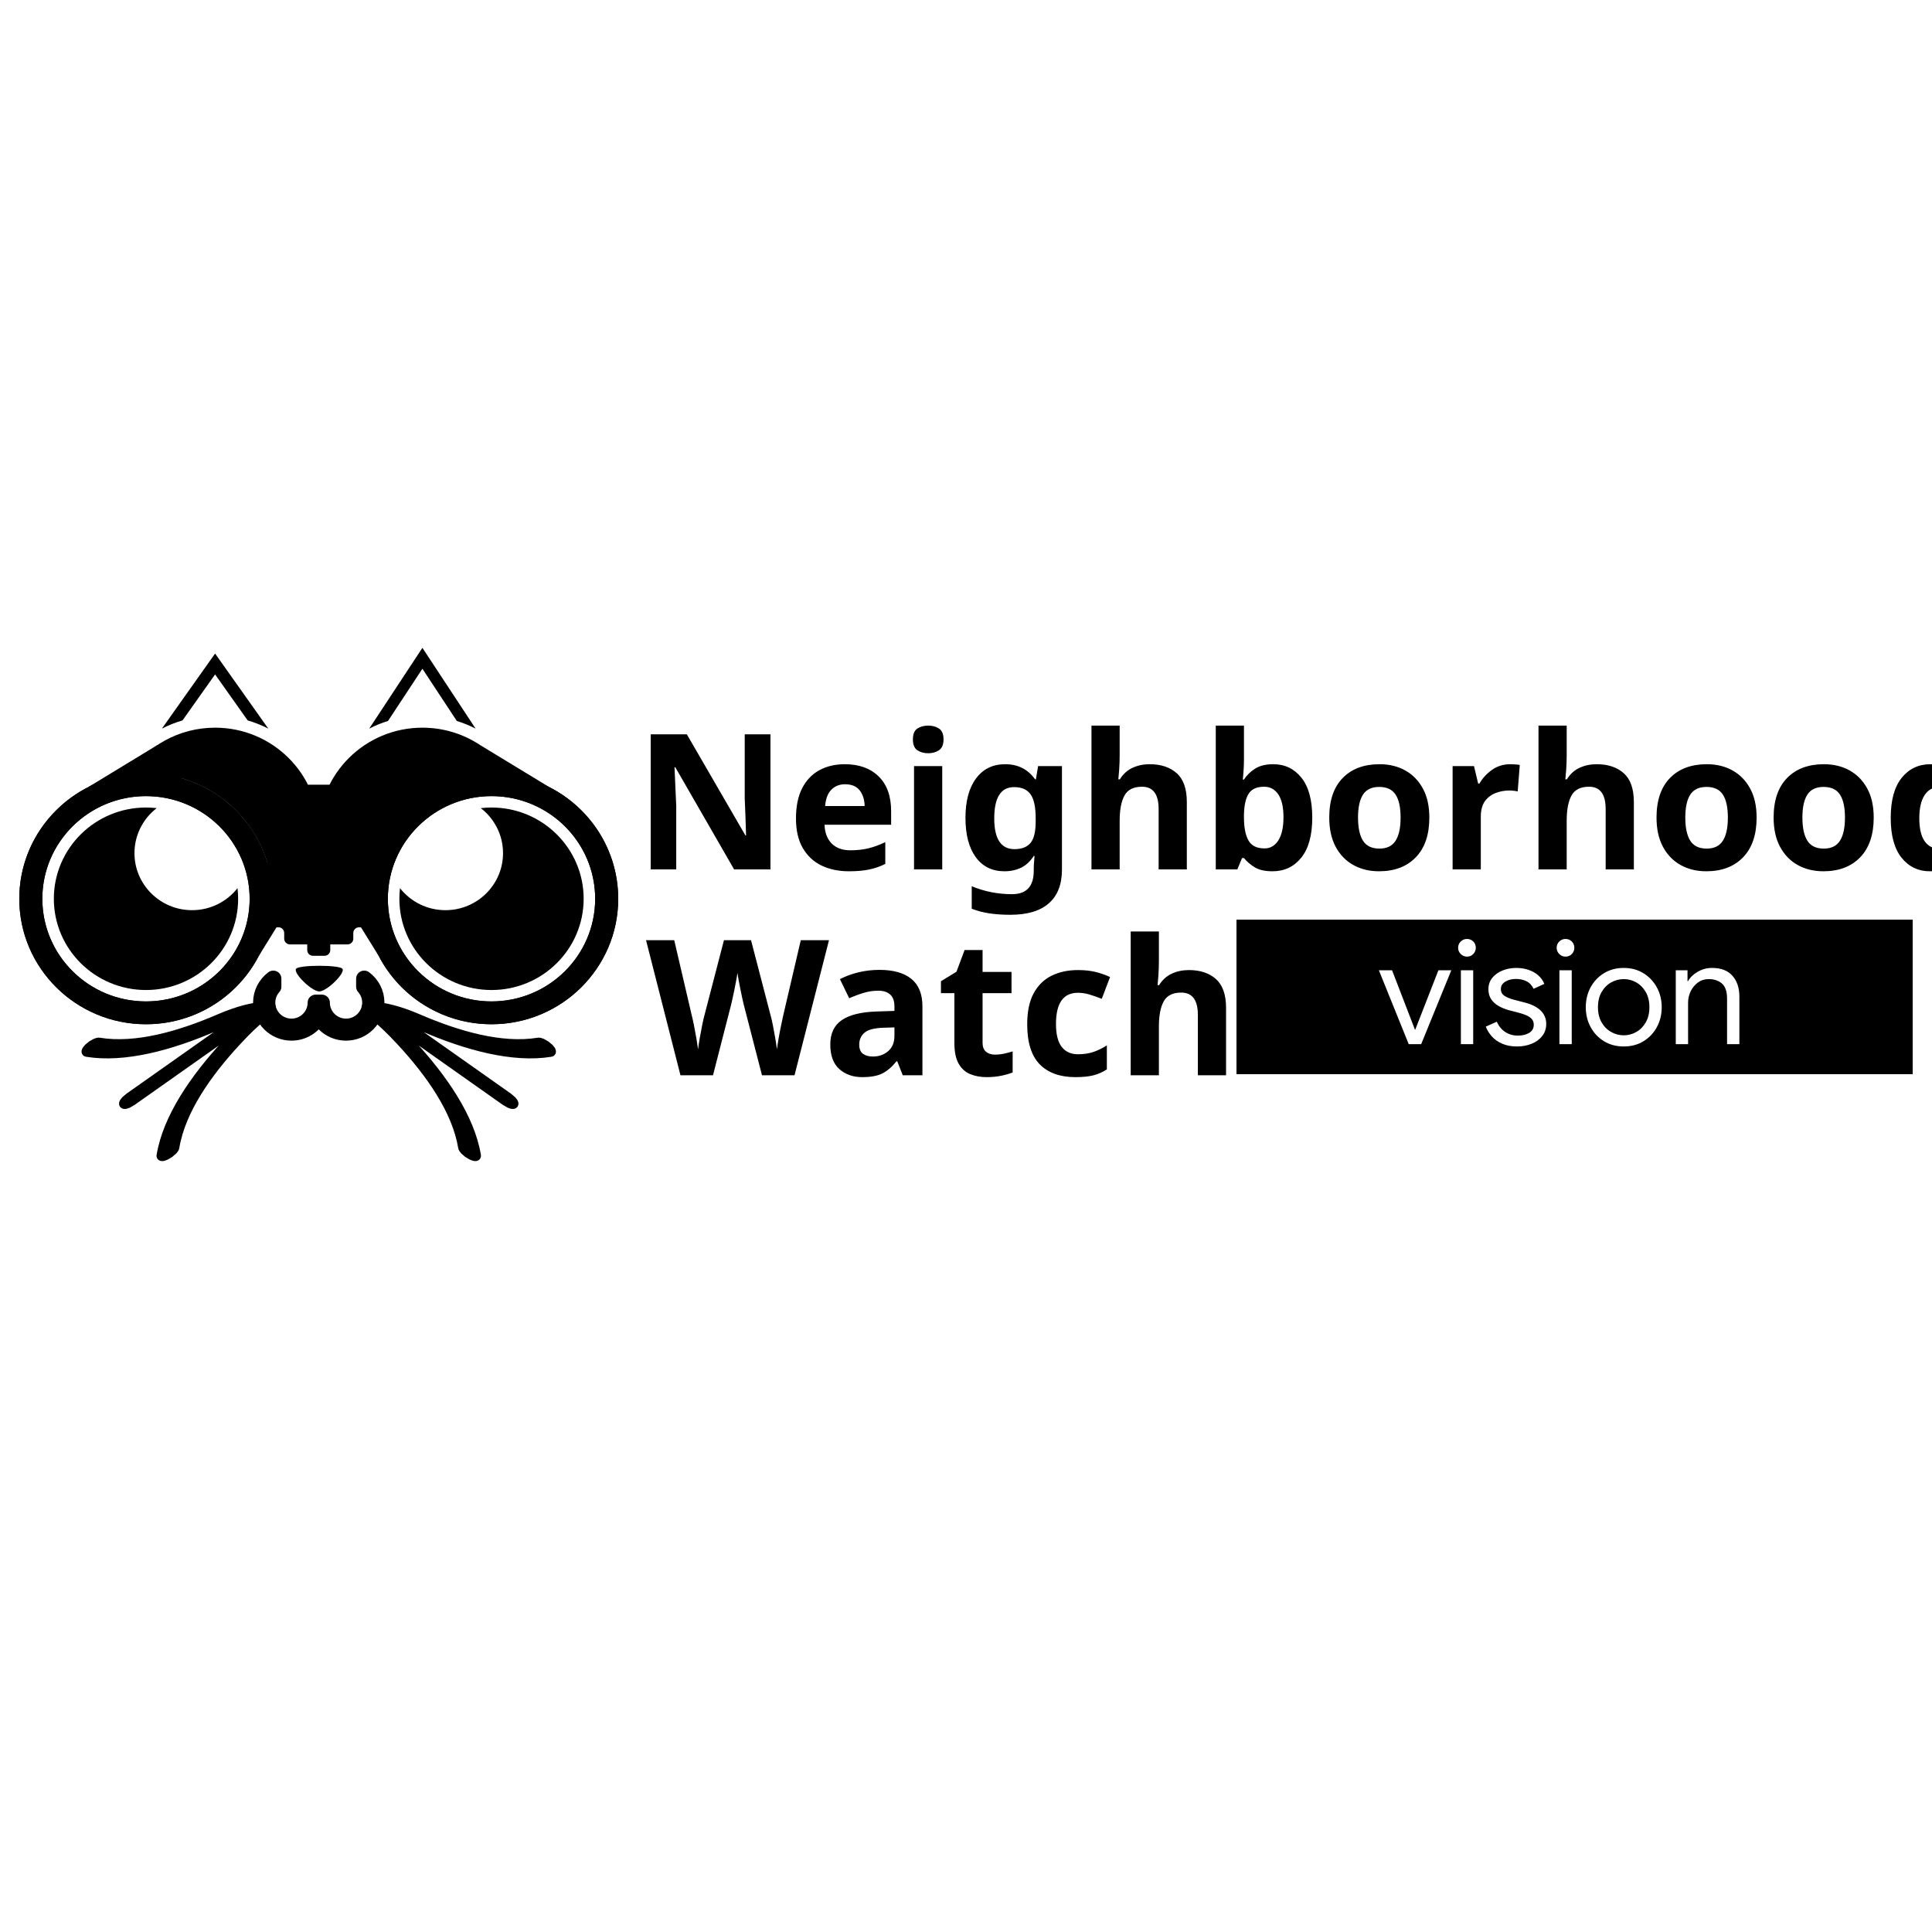
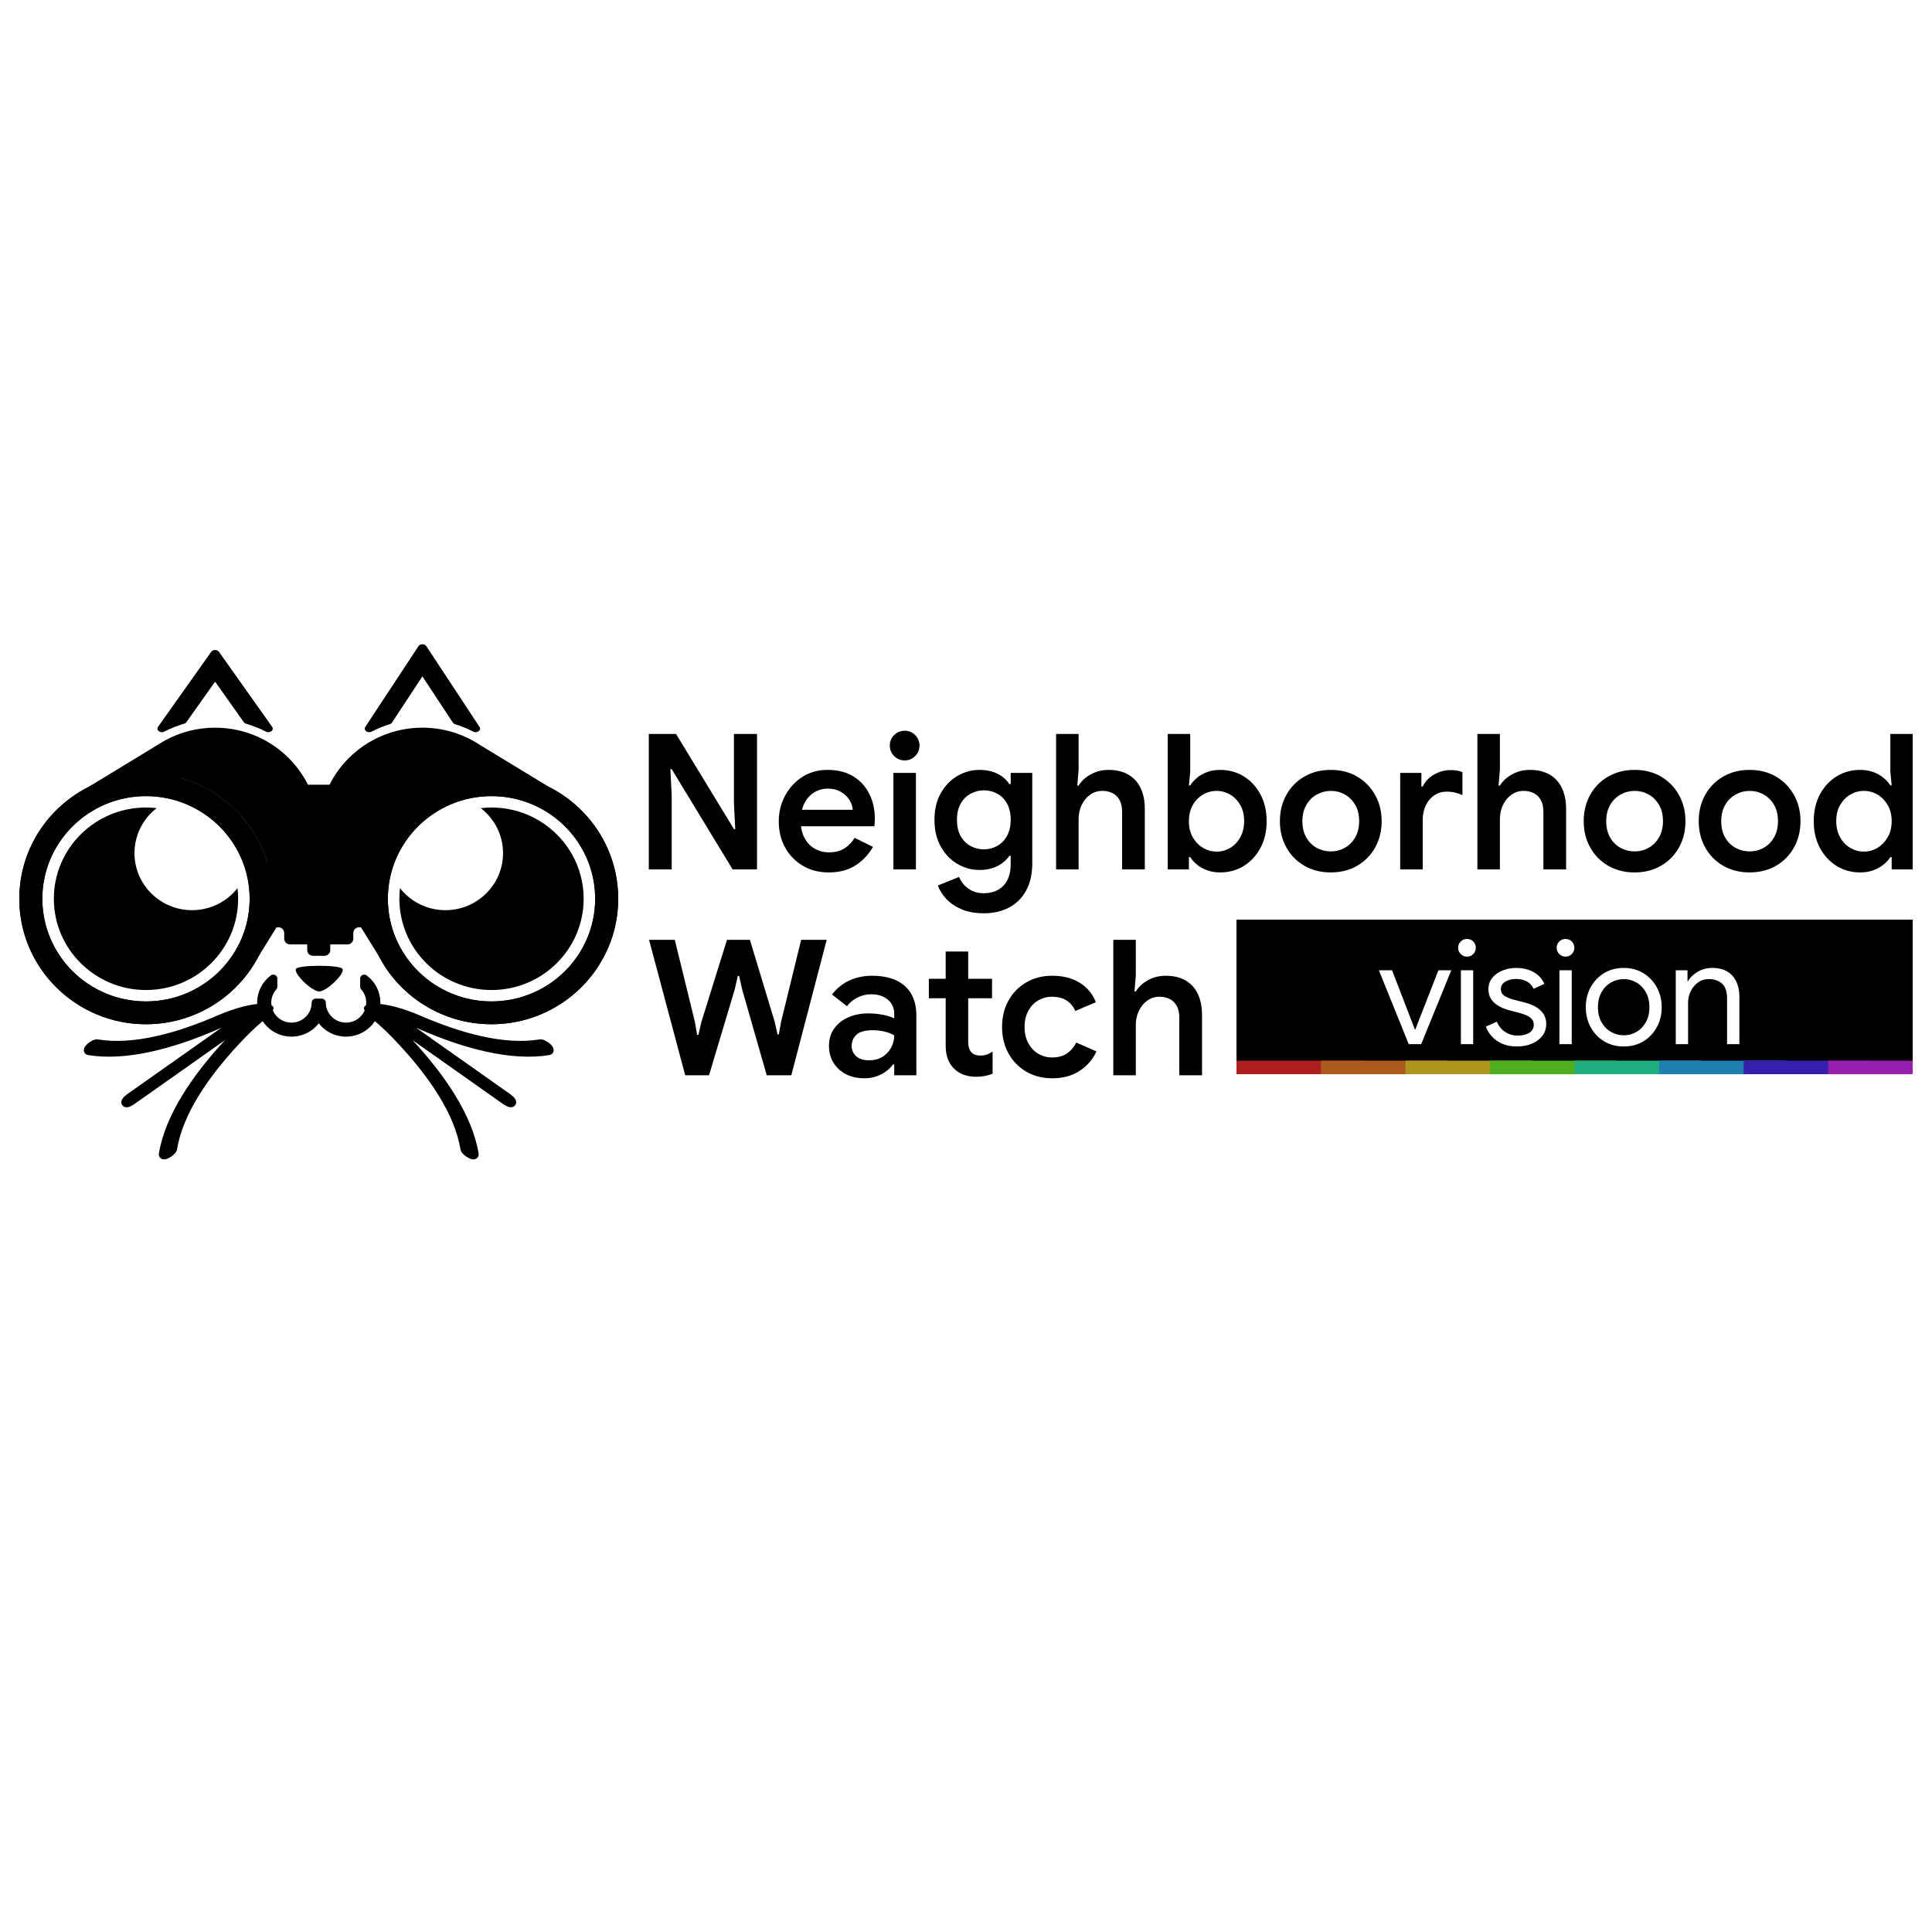
<svg xmlns="http://www.w3.org/2000/svg" width="100%" height="100%" viewBox="0 0 1000 1000" version="1.1" xml:space="preserve" style="fill-rule:evenodd;clip-rule:evenodd;stroke-linecap:round;stroke-linejoin:round;stroke-miterlimit:1.5;">
  <g transform="matrix(0.596154,0,0,0.590381,-85.3992,199.531)">
    <g transform="matrix(1.01852,0,0,1.01852,-7.03704,-6.2963)">
      <path d="M272,340C331.607,340 380,388.393 380,448C380,507.607 331.607,556 272,556C212.393,556 164,507.607 164,448C164,388.393 212.393,340 272,340ZM272,359.636C223.231,359.636 183.636,399.231 183.636,448C183.636,496.769 223.231,536.364 272,536.364C320.769,536.364 360.364,496.769 360.364,448C360.364,399.231 320.769,359.636 272,359.636Z" />
    </g>
    <g transform="matrix(-1.01852,0,0,1.01852,847.037,-6.2963)">
      <path d="M272,340C331.607,340 380,388.393 380,448C380,507.607 331.607,556 272,556C212.393,556 164,507.607 164,448C164,388.393 212.393,340 272,340ZM272,359.636C223.231,359.636 183.636,399.231 183.636,448C183.636,496.769 223.231,536.364 272,536.364C320.769,536.364 360.364,496.769 360.364,448C360.364,399.231 320.769,359.636 272,359.636Z" />
    </g>
    <g transform="matrix(1.01852,0,0,1.01852,-7.03704,-6.2963)">
      <path d="M378.928,463.264C371.503,515.653 326.426,556 272,556C212.393,556 164,507.607 164,448C164,393.574 204.347,348.497 256.736,341.072C261.723,340.366 266.819,340 272,340C331.607,340 380,388.393 380,448C380,453.181 379.634,458.277 378.928,463.264ZM246.336,363.427C210.066,374.434 183.636,408.155 183.636,448C183.636,496.769 223.231,536.364 272,536.364C311.845,536.364 345.566,509.934 356.573,473.664C359.038,465.541 360.364,456.924 360.364,448C360.364,399.231 320.769,359.636 272,359.636C263.076,359.636 254.459,360.962 246.336,363.427Z" />
    </g>
    <g transform="matrix(-1.01852,0,0,1.01852,847.037,-6.2963)">
      <path d="M281.818,315.625L222.909,351.793C187.952,369.681 164,406.065 164,448C164,507.607 212.393,556 272,556C313.943,556 350.334,532.038 368.219,497.069L368.218,497.091L404.385,438.182L404.382,438.17C413.786,424.128 419.273,407.245 419.273,389.091C419.273,340.322 379.678,300.727 330.909,300.727C312.75,300.727 295.863,306.217 281.818,315.625ZM246.336,363.427C254.459,360.962 263.076,359.636 272,359.636C320.769,359.636 360.364,399.231 360.364,448C360.364,456.924 359.038,465.541 356.573,473.664C345.566,509.934 311.845,536.364 272,536.364C223.231,536.364 183.636,496.769 183.636,448C183.636,408.155 210.066,374.434 246.336,363.427Z" />
    </g>
    <g transform="matrix(0.833333,0,0,0.833333,103.333,16.6667)">
      <path d="M181.345,389.311C200.603,359.641 234.026,340 272,340C331.607,340 380,388.393 380,448C380,485.974 360.359,519.397 330.689,538.655C331.553,532.56 332,526.332 332,520C332,447.147 272.853,388 200,388C193.668,388 187.44,388.447 181.345,389.311Z" />
    </g>
    <g transform="matrix(0.833333,0,0,0.833333,103.333,16.6667)">
      <path d="M380,448C380,388.393 428.393,340 488,340C525.974,340 559.397,359.641 578.655,389.311C572.56,388.447 566.332,388 560,388C487.147,388 428,447.147 428,520C428,526.332 428.447,532.56 429.311,538.655C399.641,519.397 380,485.974 380,448ZM380,448C380,485.974 360.359,519.397 330.689,538.655C331.553,532.56 332,526.332 332,520C332,447.147 272.853,388 200,388C193.668,388 187.44,388.447 181.345,389.311C200.603,359.641 234.026,340 272,340C331.607,340 380,388.393 380,448Z" style="fill-opacity:0;" />
    </g>
    <g transform="matrix(1.0596,0,0,0.848485,-26.5563,81.697)">
-       <path d="M309.807,249.775C303.918,251.933 298.266,254.786 292.912,258.258L336.5,180.679L380.089,258.262C374.735,254.788 369.083,251.935 363.193,249.776L336.5,202.266L309.807,249.775ZM478.196,250.338C472.84,252.421 467.688,255.081 462.786,258.262L506.375,174.786L549.963,258.258C545.061,255.079 539.909,252.419 534.553,250.336L506.375,196.373L478.196,250.338Z" />
+       <path d="M309.807,249.775C303.918,251.933 298.266,254.786 292.912,258.258L336.5,180.679L380.089,258.262C374.735,254.788 369.083,251.935 363.193,249.776L336.5,202.266L309.807,249.775ZM478.196,250.338C472.84,252.421 467.688,255.081 462.786,258.262L506.375,174.786L549.963,258.258C545.061,255.079 539.909,252.419 534.553,250.336L506.375,196.373L478.196,250.338Z" style="stroke:black;stroke-width:7.31px;" />
    </g>
    <g transform="matrix(0.740741,0,0,0.740741,68.5185,118.148)">
      <path d="M379.275,435.433C379.754,439.556 380,443.75 380,448C380,507.607 331.607,556 272,556C212.393,556 164,507.607 164,448C164,388.393 212.393,340 272,340C276.25,340 280.444,340.246 284.567,340.725C268.708,353.081 258.5,372.358 258.5,394C258.5,431.254 288.746,461.5 326,461.5C347.642,461.5 366.919,451.292 379.275,435.433Z" />
    </g>
    <g transform="matrix(-0.740741,0,0,0.740741,771.481,118.148)">
      <path d="M379.275,435.433C379.754,439.556 380,443.75 380,448C380,507.607 331.607,556 272,556C212.393,556 164,507.607 164,448C164,388.393 212.393,340 272,340C276.25,340 280.444,340.246 284.567,340.725C268.708,353.081 258.5,372.358 258.5,394C258.5,431.254 288.746,461.5 326,461.5C347.642,461.5 366.919,451.292 379.275,435.433Z" />
    </g>
    <g transform="matrix(0.243665,0,0,0.243665,330.039,431.887)">
-       <path d="M531.2,361.617C557.425,381.329 574.4,412.698 574.4,448C574.4,507.607 526.007,556 466.4,556C423.674,556 386.71,531.136 369.2,495.101C351.69,531.136 314.726,556 272,556C212.393,556 164,507.607 164,448C164,412.698 180.975,381.329 207.2,361.617L207.2,390.875C193.759,406.108 185.6,426.109 185.6,448C185.6,495.685 224.315,534.4 272,534.4C319.685,534.4 358.4,495.685 358.4,448L380,448C380,495.685 418.715,534.4 466.4,534.4C514.085,534.4 552.8,495.685 552.8,448C552.8,426.109 544.641,406.108 531.2,390.875L531.2,361.617Z" style="stroke:black;stroke-width:57.65px;" />
+       <path d="M531.2,361.617C557.425,381.329 574.4,412.698 574.4,448C574.4,507.607 526.007,556 466.4,556C423.674,556 386.71,531.136 369.2,495.101C351.69,531.136 314.726,556 272,556C212.393,556 164,507.607 164,448C164,412.698 180.975,381.329 207.2,361.617L207.2,390.875C193.759,406.108 185.6,426.109 185.6,448C185.6,495.685 224.315,534.4 272,534.4C319.685,534.4 358.4,495.685 358.4,448L380,448C380,495.685 418.715,534.4 466.4,534.4C514.085,534.4 552.8,495.685 552.8,448C552.8,426.109 544.641,406.108 531.2,390.875L531.2,361.617Z" style="stroke:black;stroke-width:28.82px;" />
    </g>
    <path d="M300,320L300,350L220,352.011L280,315.174L300,320Z" />
    <g transform="matrix(6.12323e-17,-1,-1,-6.12323e-17,720.011,720)">
      <path d="M300,320L300,350L220,352.011L280,315.174L300,320Z" />
    </g>
    <g transform="matrix(1.2,0,0,1.22722,-84,-109.614)">
      <path d="M395,480.445C395,478.197 393.133,476.371 390.833,476.371L378.333,476.371L370,488.594L370,456L412.193,374.515L428.333,374.515L470,456L470,488.594L461.667,476.371L449.167,476.371C446.867,476.371 445,478.197 445,480.445L445,484.52C445,486.768 443.133,488.594 440.833,488.594L428.333,488.594L428.333,492.668C428.333,494.917 426.466,496.742 424.167,496.742L415.833,496.742C413.534,496.742 411.667,494.917 411.667,492.668L411.667,488.594L399.167,488.594C396.867,488.594 395,486.768 395,484.52L395,480.445Z" />
    </g>
    <g transform="matrix(-1.07245,0.764083,0.230902,0.32409,512.73,120.85)">
-       <path d="M295.097,669.783L381,669.783C382.675,669.783 384.035,665.396 384.035,659.992C384.035,654.588 382.675,650.201 381,650.201L291.602,650.201C296.275,647.613 301.016,644.684 305.771,641.37C335.149,620.899 365.022,585.56 383.168,525.854C384.34,521.995 384.321,515.791 383.125,512.008C381.929,508.225 380.005,508.287 378.832,512.146C361.427,569.418 332.669,602.594 304.489,622.23C278.509,640.333 268.356,672.56 273.506,679.166C278.914,686.103 281.956,679.911 304.479,695.867C332.656,715.827 361.411,749.558 378.815,807.777C379.978,811.667 381.901,811.779 383.107,808.029C384.313,804.278 384.348,798.074 383.185,794.185C365.038,733.478 335.163,697.554 305.782,676.741C302.204,674.206 298.635,671.894 295.097,669.783Z" style="stroke:black;stroke-width:10.84px;stroke-linecap:butt;stroke-miterlimit:2;" />
+       <path d="M295.097,669.783L381,669.783C382.675,669.783 384.035,665.396 384.035,659.992C384.035,654.588 382.675,650.201 381,650.201L291.602,650.201C296.275,647.613 301.016,644.684 305.771,641.37C335.149,620.899 365.022,585.56 383.168,525.854C384.34,521.995 384.321,515.791 383.125,512.008C381.929,508.225 380.005,508.287 378.832,512.146C361.427,569.418 332.669,602.594 304.489,622.23C278.509,640.333 268.356,672.56 273.506,679.166C278.914,686.103 281.956,679.911 304.479,695.867C332.656,715.827 361.411,749.558 378.815,807.777C379.978,811.667 381.901,811.779 383.107,808.029C384.313,804.278 384.348,798.074 383.185,794.185C365.038,733.478 335.163,697.554 305.782,676.741C302.204,674.206 298.635,671.894 295.097,669.783Z" style="stroke:black;stroke-width:7.23px;stroke-linecap:butt;stroke-miterlimit:2;" />
    </g>
    <g transform="matrix(1.07245,0.764083,-0.230902,0.32409,327.27,120.85)">
-       <path d="M295.097,669.783L381,669.783C382.675,669.783 384.035,665.396 384.035,659.992C384.035,654.588 382.675,650.201 381,650.201L291.602,650.201C296.275,647.613 301.016,644.684 305.771,641.37C335.149,620.899 365.022,585.56 383.168,525.854C384.34,521.995 384.321,515.791 383.125,512.008C381.929,508.225 380.005,508.287 378.832,512.146C361.427,569.418 332.669,602.594 304.489,622.23C278.509,640.333 268.356,672.56 273.506,679.166C278.914,686.103 281.956,679.911 304.479,695.867C332.656,715.827 361.411,749.558 378.815,807.777C379.978,811.667 381.901,811.779 383.107,808.029C384.313,804.278 384.348,798.074 383.185,794.185C365.038,733.478 335.163,697.554 305.782,676.741C302.204,674.206 298.635,671.894 295.097,669.783Z" style="stroke:black;stroke-width:10.84px;stroke-linecap:butt;stroke-miterlimit:2;" />
+       <path d="M295.097,669.783L381,669.783C382.675,669.783 384.035,665.396 384.035,659.992C384.035,654.588 382.675,650.201 381,650.201L291.602,650.201C296.275,647.613 301.016,644.684 305.771,641.37C335.149,620.899 365.022,585.56 383.168,525.854C384.34,521.995 384.321,515.791 383.125,512.008C381.929,508.225 380.005,508.287 378.832,512.146C361.427,569.418 332.669,602.594 304.489,622.23C278.509,640.333 268.356,672.56 273.506,679.166C278.914,686.103 281.956,679.911 304.479,695.867C332.656,715.827 361.411,749.558 378.815,807.777C379.978,811.667 381.901,811.779 383.107,808.029C384.313,804.278 384.348,798.074 383.185,794.185C365.038,733.478 335.163,697.554 305.782,676.741C302.204,674.206 298.635,671.894 295.097,669.783Z" style="stroke:black;stroke-width:7.23px;stroke-linecap:butt;stroke-miterlimit:2;" />
    </g>
    <g transform="matrix(1,0,0,1,0.435894,-8.75)">
      <path d="M440,520C443.333,523.333 426.667,540 420,540C413.333,540 396.667,523.333 400,520C403.333,516.667 436.667,516.667 440,520Z" />
    </g>
  </g>
  <g transform="matrix(1.07476,0,0,1.07476,199.014,20.0943)">
-     <g transform="matrix(91.1053,0,0,91.1053,741.702,400)">
-         </g>
-     <text x="120px" y="400px" style="font-family:'GoogleSans-SemiBold', 'Google Sans';font-weight:600;font-size:91.105px;">Neighborhood</text>
+     <path d="M127.288,400L127.288,334.769L140.408,334.769L168.286,380.595L168.924,380.595L168.286,368.022L168.286,334.769L179.401,334.769L179.401,400L167.648,400L138.312,351.714L137.674,351.714L138.312,364.287L138.312,400L127.288,400Z" style="fill-rule:nonzero;" />
+     <path d="M213.93,401.458C209.253,401.458 205.107,400.395 201.494,398.269C197.88,396.143 195.04,393.228 192.975,389.523C190.91,385.818 189.878,381.597 189.878,376.859C189.878,372.425 190.88,368.326 192.884,364.56C194.889,360.794 197.652,357.773 201.175,355.495C204.698,353.217 208.767,352.079 213.383,352.079C218.303,352.079 222.448,353.126 225.819,355.222C229.19,357.317 231.756,360.141 233.517,363.695C235.279,367.248 236.159,371.241 236.159,375.675C236.159,376.464 236.129,377.178 236.068,377.816C236.007,378.454 235.947,378.924 235.886,379.228L195.982,379.228L195.982,371.302L225.5,371.302C225.439,370.209 225.151,369.07 224.634,367.885C224.118,366.701 223.344,365.593 222.311,364.56C221.279,363.528 220.034,362.692 218.576,362.055C217.118,361.417 215.418,361.098 213.474,361.098C210.984,361.098 208.737,361.751 206.732,363.057C204.728,364.363 203.179,366.154 202.086,368.432C200.993,370.71 200.446,373.397 200.446,376.495C200.446,379.835 201.068,382.644 202.314,384.922C203.559,387.2 205.214,388.916 207.279,390.07C209.344,391.224 211.622,391.801 214.112,391.801C217.088,391.801 219.593,391.132 221.628,389.796C223.663,388.46 225.257,386.79 226.411,384.785L235.248,389.158C233.122,392.863 230.313,395.84 226.821,398.087C223.329,400.334 219.031,401.458 213.93,401.458Z" style="fill-rule:nonzero;" />
+     <path d="M245.088,400L245.088,353.536L255.929,353.536L255.929,400L245.088,400ZM250.554,347.523C248.55,347.523 246.849,346.825 245.452,345.428C244.055,344.031 243.357,342.33 243.357,340.326C243.357,338.382 244.055,336.712 245.452,335.315C246.849,333.918 248.55,333.22 250.554,333.22C252.497,333.22 254.168,333.918 255.565,335.315C256.962,336.712 257.66,338.382 257.66,340.326C257.66,342.33 256.962,344.031 255.565,345.428C254.168,346.825 252.497,347.523 250.554,347.523Z" style="fill-rule:nonzero;" />
+     <path d="M288.545,421.136C284.415,421.136 280.846,420.483 277.84,419.178C274.833,417.872 272.389,416.202 270.506,414.167C268.623,412.132 267.287,409.991 266.497,407.744L276.701,403.644C277.673,405.952 279.191,407.835 281.256,409.293C283.321,410.75 285.751,411.479 288.545,411.479C292.553,411.479 295.727,410.265 298.065,407.835C300.404,405.406 301.573,401.944 301.573,397.449L301.573,393.44L300.935,393.44C299.477,395.566 297.519,397.236 295.059,398.451C292.599,399.666 289.759,400.273 286.54,400.273C282.714,400.273 279.146,399.286 275.836,397.312C272.525,395.338 269.868,392.545 267.864,388.931C265.86,385.317 264.857,381.05 264.857,376.13C264.857,371.211 265.86,366.959 267.864,363.376C269.868,359.792 272.525,357.014 275.836,355.04C279.146,353.066 282.714,352.079 286.54,352.079C289.759,352.079 292.599,352.671 295.059,353.855C297.519,355.04 299.477,356.725 300.935,358.912L301.573,358.912L301.573,353.536L311.959,353.536L311.959,397.176C311.959,402.217 310.987,406.529 309.043,410.113C307.1,413.696 304.382,416.429 300.889,418.312C297.397,420.195 293.282,421.136 288.545,421.136ZM288.636,390.343C290.944,390.343 293.085,389.796 295.059,388.703C297.033,387.61 298.612,386 299.796,383.874C300.981,381.749 301.573,379.167 301.573,376.13C301.573,373.033 300.981,370.421 299.796,368.295C298.612,366.17 297.033,364.575 295.059,363.512C293.085,362.449 290.944,361.918 288.636,361.918C286.389,361.918 284.263,362.465 282.258,363.558C280.254,364.651 278.66,366.246 277.475,368.341C276.291,370.436 275.699,373.033 275.699,376.13C275.699,379.228 276.291,381.84 277.475,383.965C278.66,386.091 280.254,387.686 282.258,388.749C284.263,389.811 286.389,390.343 288.636,390.343Z" style="fill-rule:nonzero;" />
+     <path d="M323.438,400L323.438,334.769L334.28,334.769L334.28,351.988L333.642,359.64L334.28,359.64C335.616,357.454 337.575,355.647 340.156,354.22C342.737,352.792 345.577,352.079 348.674,352.079C352.501,352.079 355.72,352.853 358.331,354.402C360.943,355.951 362.902,358.137 364.208,360.961C365.513,363.786 366.166,367.081 366.166,370.846L366.166,400L355.234,400L355.234,372.304C355.234,369.996 354.824,368.098 354.004,366.61C353.184,365.122 352.06,364.013 350.633,363.285C349.206,362.556 347.581,362.191 345.759,362.191C343.512,362.191 341.522,362.814 339.791,364.059C338.06,365.304 336.709,366.959 335.737,369.024C334.765,371.089 334.28,373.367 334.28,375.857L334.28,400L323.438,400Z" style="fill-rule:nonzero;" />
+     <path d="M402.426,401.458C400.118,401.458 398.023,401.108 396.14,400.41C394.257,399.712 392.632,398.8 391.266,397.677C389.899,396.553 388.821,395.354 388.032,394.078L387.394,394.078L387.394,400L377.19,400L377.19,334.769L388.032,334.769L388.032,352.99L387.394,359.549L388.032,359.549C388.821,358.274 389.899,357.059 391.266,355.905C392.632,354.751 394.257,353.825 396.14,353.126C398.023,352.428 400.118,352.079 402.426,352.079C406.678,352.079 410.489,353.126 413.86,355.222C417.231,357.317 419.903,360.217 421.877,363.922C423.851,367.627 424.838,371.909 424.838,376.768C424.838,381.627 423.851,385.909 421.877,389.614C419.903,393.319 417.231,396.219 413.86,398.315C410.489,400.41 406.678,401.458 402.426,401.458ZM400.695,391.436C403.064,391.436 405.251,390.844 407.255,389.66C409.259,388.475 410.884,386.775 412.129,384.558C413.374,382.341 413.997,379.744 413.997,376.768C413.997,373.731 413.374,371.135 412.129,368.979C410.884,366.823 409.259,365.152 407.255,363.968C405.251,362.784 403.064,362.191 400.695,362.191C398.387,362.191 396.216,362.784 394.181,363.968C392.147,365.152 390.507,366.838 389.262,369.024C388.016,371.211 387.394,373.792 387.394,376.768C387.394,379.744 388.016,382.326 389.262,384.512C390.507,386.699 392.147,388.399 394.181,389.614C396.216,390.829 398.387,391.436 400.695,391.436Z" style="fill-rule:nonzero;" />
+     <path d="M455.723,401.458C450.925,401.458 446.673,400.38 442.968,398.223C439.263,396.067 436.378,393.122 434.313,389.386C432.248,385.651 431.216,381.445 431.216,376.768C431.216,372.091 432.248,367.885 434.313,364.15C436.378,360.415 439.263,357.469 442.968,355.313C446.673,353.157 450.925,352.079 455.723,352.079C460.582,352.079 464.849,353.172 468.523,355.358C472.198,357.545 475.068,360.506 477.133,364.241C479.198,367.977 480.23,372.152 480.23,376.768C480.23,381.445 479.198,385.651 477.133,389.386C475.068,393.122 472.183,396.067 468.478,398.223C464.773,400.38 460.521,401.458 455.723,401.458ZM455.723,391.345C458.152,391.345 460.4,390.768 462.465,389.614C464.53,388.46 466.2,386.79 467.475,384.603C468.751,382.417 469.389,379.805 469.389,376.768C469.389,373.671 468.751,371.044 467.475,368.888C466.2,366.731 464.53,365.076 462.465,363.922C460.4,362.768 458.183,362.191 455.814,362.191C453.384,362.191 451.122,362.768 449.027,363.922C446.931,365.076 445.246,366.747 443.97,368.933C442.695,371.12 442.057,373.731 442.057,376.768C442.057,379.866 442.695,382.508 443.97,384.694C445.246,386.881 446.931,388.536 449.027,389.66C451.122,390.783 453.354,391.345 455.723,391.345Z" style="fill-rule:nonzero;" />
+     <path d="M489.158,400L489.158,353.536L499.362,353.536L499.362,360.096L500,360.096C500.729,358.517 501.761,357.15 503.098,355.996C504.434,354.842 505.998,353.916 507.789,353.217C509.581,352.519 511.449,352.17 513.392,352.17C514.668,352.17 515.776,352.261 516.718,352.443C517.659,352.625 518.464,352.868 519.132,353.172L519.132,364.196C517.978,363.71 516.794,363.315 515.579,363.011C514.364,362.708 513.089,362.556 511.753,362.556C509.384,362.556 507.319,363.148 505.557,364.332C503.796,365.517 502.429,367.141 501.458,369.206C500.486,371.271 500,373.579 500,376.13L500,400L489.158,400Z" style="fill-rule:nonzero;" />
+     <path d="M526.329,400L526.329,334.769L537.171,334.769L537.171,351.988L536.533,359.64L537.171,359.64C538.507,357.454 540.466,355.647 543.047,354.22C545.629,352.792 548.468,352.079 551.566,352.079C555.392,352.079 558.611,352.853 561.223,354.402C563.834,355.951 565.793,358.137 567.099,360.961C568.405,363.786 569.058,367.081 569.058,370.846L569.058,400L558.125,400L558.125,372.304C558.125,369.996 557.715,368.098 556.895,366.61C556.075,365.122 554.952,364.013 553.524,363.285C552.097,362.556 550.472,362.191 548.65,362.191C546.403,362.191 544.414,362.814 542.683,364.059C540.952,365.304 539.6,366.959 538.629,369.024C537.657,371.089 537.171,373.367 537.171,375.857L537.171,400L526.329,400Z" style="fill-rule:nonzero;" />
+     <path d="M602.038,401.458C597.24,401.458 592.988,400.38 589.283,398.223C585.578,396.067 582.693,393.122 580.628,389.386C578.563,385.651 577.531,381.445 577.531,376.768C577.531,372.091 578.563,367.885 580.628,364.15C582.693,360.415 585.578,357.469 589.283,355.313C592.988,353.157 597.24,352.079 602.038,352.079C606.897,352.079 611.164,353.172 614.838,355.358C618.513,357.545 621.383,360.506 623.448,364.241C625.513,367.977 626.545,372.152 626.545,376.768C626.545,381.445 625.513,385.651 623.448,389.386C621.383,393.122 618.498,396.067 614.793,398.223C611.088,400.38 606.836,401.458 602.038,401.458ZM602.038,391.345C604.467,391.345 606.715,390.768 608.78,389.614C610.845,388.46 612.515,386.79 613.79,384.603C615.066,382.417 615.704,379.805 615.704,376.768C615.704,373.671 615.066,371.044 613.79,368.888C612.515,366.731 610.845,365.076 608.78,363.922C606.715,362.768 604.498,362.191 602.129,362.191C599.7,362.191 597.437,362.768 595.342,363.922C593.246,365.076 591.561,366.747 590.285,368.933C589.01,371.12 588.372,373.731 588.372,376.768C588.372,379.866 589.01,382.508 590.285,384.694C591.561,386.881 593.246,388.536 595.342,389.66C597.437,390.783 599.669,391.345 602.038,391.345Z" style="fill-rule:nonzero;" />
+     <path d="M657.43,401.458C652.632,401.458 648.38,400.38 644.675,398.223C640.97,396.067 638.085,393.122 636.02,389.386C633.955,385.651 632.923,381.445 632.923,376.768C632.923,372.091 633.955,367.885 636.02,364.15C638.085,360.415 640.97,357.469 644.675,355.313C648.38,353.157 652.632,352.079 657.43,352.079C662.289,352.079 666.556,353.172 670.23,355.358C673.905,357.545 676.775,360.506 678.84,364.241C680.905,367.977 681.937,372.152 681.937,376.768C681.937,381.445 680.905,385.651 678.84,389.386C676.775,393.122 673.89,396.067 670.185,398.223C666.48,400.38 662.228,401.458 657.43,401.458ZM657.43,391.345C659.859,391.345 662.107,390.768 664.172,389.614C666.237,388.46 667.907,386.79 669.182,384.603C670.458,382.417 671.096,379.805 671.096,376.768C671.096,373.671 670.458,371.044 669.182,368.888C667.907,366.731 666.237,365.076 664.172,363.922C662.107,362.768 659.89,362.191 657.521,362.191C655.092,362.191 652.829,362.768 650.734,363.922C648.638,365.076 646.953,366.747 645.677,368.933C644.402,371.12 643.764,373.731 643.764,376.768C643.764,379.866 644.402,382.508 645.677,384.694C646.953,386.881 648.638,388.536 650.734,389.66C652.829,390.783 655.061,391.345 657.43,391.345Z" style="fill-rule:nonzero;" />
+     <path d="M710.726,401.458C706.475,401.458 702.664,400.41 699.293,398.315C695.922,396.219 693.249,393.319 691.275,389.614C689.302,385.909 688.315,381.627 688.315,376.768C688.315,371.909 689.302,367.627 691.275,363.922C693.249,360.217 695.922,357.317 699.293,355.222C702.664,353.126 706.475,352.079 710.726,352.079C713.034,352.079 715.13,352.428 717.013,353.126C718.896,353.825 720.535,354.751 721.932,355.905C723.329,357.059 724.423,358.274 725.212,359.549L725.85,359.549L725.212,352.99L725.212,334.769L735.963,334.769L735.963,400L725.85,400L725.85,394.078L725.212,394.078C724.423,395.354 723.329,396.553 721.932,397.677C720.535,398.8 718.896,399.712 717.013,400.41C715.13,401.108 713.034,401.458 710.726,401.458ZM712.457,391.436C714.826,391.436 717.013,390.829 719.017,389.614C721.021,388.399 722.661,386.699 723.937,384.512C725.212,382.326 725.85,379.744 725.85,376.768C725.85,373.792 725.212,371.211 723.937,369.024C722.661,366.838 721.021,365.152 719.017,363.968C717.013,362.784 714.826,362.191 712.457,362.191C710.149,362.191 707.978,362.784 705.943,363.968C703.909,365.152 702.269,366.823 701.024,368.979C699.779,371.135 699.156,373.731 699.156,376.768C699.156,379.744 699.779,382.341 701.024,384.558C702.269,386.775 703.909,388.475 705.943,389.66C707.978,390.844 710.149,391.436 712.457,391.436Z" style="fill-rule:nonzero;" />
  </g>
  <g transform="matrix(1.07476,0,0,1.07476,205.414,126.644)">
-     <g transform="matrix(91.1053,0,0,91.1053,393.042,400)">
-         </g>
-     <text x="120px" y="400px" style="font-family:'GoogleSans-SemiBold', 'Google Sans';font-weight:600;font-size:91.105px;">W<tspan x="204.91px 253.925px 288.271px " y="400px 400px 400px ">atc</tspan>h</text>
+     <path d="M138.859,400L121.458,334.769L133.848,334.769L143.505,374.217L144.598,380.503L145.236,380.503L146.694,374.217L158.993,334.769L170.017,334.769L181.952,374.217L183.318,380.321L183.956,380.321L185.049,374.217L194.706,334.769L207.006,334.769L189.969,400L178.125,400L166.281,358.638L164.824,352.17L164.186,352.17L162.728,358.638L150.338,400L138.859,400Z" style="fill-rule:nonzero;" />
+     <path d="M225.135,401.458C221.795,401.458 218.849,400.805 216.298,399.499C213.747,398.193 211.743,396.356 210.285,393.987C208.828,391.618 208.099,388.916 208.099,385.879C208.099,382.599 208.949,379.79 210.65,377.451C212.35,375.113 214.628,373.321 217.483,372.076C220.337,370.831 223.526,370.209 227.049,370.209C228.932,370.209 230.678,370.33 232.287,370.573C233.897,370.816 235.324,371.12 236.569,371.484C237.814,371.848 238.801,372.213 239.53,372.577L239.53,370.391C239.53,367.597 238.513,365.334 236.478,363.603C234.443,361.872 231.756,361.007 228.415,361.007C226.107,361.007 223.921,361.523 221.856,362.556C219.791,363.588 218.09,364.985 216.754,366.747L209.556,361.098C211.014,359.215 212.715,357.591 214.658,356.224C216.602,354.857 218.788,353.825 221.218,353.126C223.647,352.428 226.168,352.079 228.78,352.079C235.704,352.079 241.003,353.734 244.678,357.044C248.352,360.354 250.189,365.076 250.189,371.211L250.189,400L239.53,400L239.53,394.807L238.892,394.807C238.103,395.961 237.04,397.039 235.704,398.041C234.367,399.043 232.819,399.863 231.057,400.501C229.296,401.139 227.322,401.458 225.135,401.458ZM227.413,392.803C229.903,392.803 232.059,392.241 233.882,391.117C235.704,389.994 237.101,388.506 238.072,386.653C239.044,384.801 239.53,382.842 239.53,380.777C238.194,379.987 236.63,379.38 234.838,378.955C233.046,378.53 231.179,378.317 229.235,378.317C225.47,378.317 222.827,379.046 221.309,380.503C219.791,381.961 219.031,383.753 219.031,385.879C219.031,387.883 219.76,389.538 221.218,390.844C222.676,392.15 224.741,392.803 227.413,392.803Z" style="fill-rule:nonzero;" />
+     <path d="M256.202,362.92L256.202,353.536L264.766,353.536L264.766,362.92L256.202,362.92ZM279.07,400.729C274.515,400.729 270.916,399.408 268.274,396.766C265.632,394.124 264.311,390.464 264.311,385.788L264.311,340.417L275.152,340.417L275.152,383.692C275.152,386.061 275.638,387.792 276.61,388.885C277.582,389.978 279.1,390.525 281.165,390.525C282.137,390.525 283.048,390.388 283.898,390.115C284.749,389.842 285.751,389.341 286.905,388.612L286.905,399.271C285.629,399.757 284.354,400.121 283.078,400.364C281.803,400.607 280.467,400.729 279.07,400.729ZM274.788,362.92L274.788,353.536L286.632,353.536L286.632,362.92L274.788,362.92Z" style="fill-rule:nonzero;" />
+     <path d="M315.603,401.458C310.926,401.458 306.766,400.395 303.122,398.269C299.477,396.143 296.623,393.213 294.558,389.477C292.493,385.742 291.46,381.506 291.46,376.768C291.46,371.97 292.493,367.718 294.558,364.013C296.623,360.308 299.477,357.393 303.122,355.267C306.766,353.142 310.926,352.079 315.603,352.079C320.826,352.079 325.245,353.202 328.859,355.45C332.473,357.697 335.069,360.825 336.648,364.833L326.718,369.024C325.685,366.716 324.228,365 322.345,363.877C320.462,362.753 318.184,362.191 315.512,362.191C313.082,362.191 310.865,362.784 308.861,363.968C306.857,365.152 305.263,366.838 304.078,369.024C302.894,371.211 302.302,373.792 302.302,376.768C302.302,379.744 302.894,382.326 304.078,384.512C305.263,386.699 306.857,388.399 308.861,389.614C310.865,390.829 313.082,391.436 315.512,391.436C318.366,391.436 320.75,390.798 322.664,389.523C324.577,388.247 326.08,386.486 327.173,384.239L336.922,388.521C335.16,392.347 332.473,395.46 328.859,397.859C325.245,400.258 320.826,401.458 315.603,401.458Z" style="fill-rule:nonzero;" />
+     <path d="M345.03,400L345.03,334.769L355.871,334.769L355.871,351.988L355.234,359.64L355.871,359.64C357.208,357.454 359.166,355.647 361.748,354.22C364.329,352.792 367.169,352.079 370.266,352.079C374.093,352.079 377.312,352.853 379.923,354.402C382.535,355.951 384.494,358.137 385.8,360.961C387.105,363.786 387.758,367.081 387.758,370.846L387.758,400L376.826,400L376.826,372.304C376.826,369.996 376.416,368.098 375.596,366.61C374.776,365.122 373.652,364.013 372.225,363.285C370.798,362.556 369.173,362.191 367.351,362.191C365.103,362.191 363.114,362.814 361.383,364.059C359.652,365.304 358.301,366.959 357.329,369.024C356.357,371.089 355.871,373.367 355.871,375.857L355.871,400L345.03,400Z" style="fill-rule:nonzero;" />
  </g>
  <g transform="matrix(1,0,0,0.8,7,12)">
    <path d="M983,580L983,680L633,680L633,580L983,580ZM722.15,660.562L728.6,660.562L744.2,612.75L737.525,612.75L725.525,651.187L725.375,651.187L713.525,612.75L706.7,612.75L722.15,660.562ZM800.15,660.562L806.525,660.562L806.525,612.75L800.15,612.75L800.15,660.562ZM833.45,662.063C837.3,662.063 840.7,660.938 843.65,658.687C846.6,656.438 848.913,653.391 850.588,649.547C852.263,645.703 853.1,641.406 853.1,636.656C853.1,631.969 852.263,627.703 850.588,623.859C848.913,620.016 846.6,616.953 843.65,614.672C840.7,612.391 837.3,611.25 833.45,611.25C829.6,611.25 826.2,612.375 823.25,614.625C820.3,616.875 817.988,619.922 816.313,623.766C814.638,627.609 813.8,631.906 813.8,636.656C813.8,641.406 814.638,645.703 816.313,649.547C817.988,653.391 820.3,656.438 823.25,658.687C826.2,660.938 829.6,662.063 833.45,662.063ZM833.45,654.844C831.15,654.844 828.975,654.125 826.925,652.688C824.875,651.25 823.225,649.172 821.975,646.453C820.725,643.734 820.1,640.469 820.1,636.656C820.1,632.844 820.725,629.578 821.975,626.859C823.225,624.141 824.875,622.063 826.925,620.625C828.975,619.187 831.15,618.469 833.45,618.469C835.75,618.469 837.913,619.187 839.938,620.625C841.963,622.063 843.6,624.141 844.85,626.859C846.1,629.578 846.725,632.844 846.725,636.656C846.725,640.469 846.1,643.734 844.85,646.453C843.6,649.172 841.963,651.25 839.938,652.688C837.913,654.125 835.75,654.844 833.45,654.844ZM778.175,662.063C780.975,662.063 783.525,661.469 785.825,660.281C788.125,659.094 789.95,657.406 791.3,655.219C792.65,653.031 793.325,650.437 793.325,647.437C793.325,644.062 792.375,641.203 790.475,638.859C788.575,636.516 785.75,634.75 782,633.563L776.45,631.781C774.6,631.156 773.038,630.344 771.763,629.344C770.487,628.344 769.85,626.844 769.85,624.844C769.85,622.844 770.625,621.266 772.175,620.109C773.725,618.953 775.55,618.375 777.65,618.375C779.6,618.375 781.375,618.844 782.975,619.781C784.575,620.719 785.85,622.375 786.8,624.75L792.35,621.562C791.6,619.312 790.5,617.422 789.05,615.891C787.6,614.359 785.913,613.203 783.988,612.422C782.063,611.641 780,611.25 777.8,611.25C775.3,611.25 772.95,611.797 770.75,612.891C768.55,613.984 766.775,615.562 765.425,617.625C764.075,619.688 763.4,622.156 763.4,625.031C763.4,627.594 763.888,629.766 764.862,631.547C765.838,633.328 767.125,634.781 768.725,635.906C770.325,637.031 772.025,637.906 773.825,638.531L778.475,640.031C780.275,640.594 781.8,641.219 783.05,641.906C784.3,642.594 785.25,643.422 785.9,644.391C786.55,645.359 786.875,646.562 786.875,648C786.875,650.313 786.088,652.063 784.513,653.25C782.938,654.438 780.975,655.031 778.625,655.031C776.175,655.031 774,654.25 772.1,652.688C770.2,651.125 768.75,648.906 767.75,646.031L762.05,649.219C762.75,651.531 763.813,653.672 765.237,655.641C766.663,657.609 768.463,659.172 770.638,660.328C772.813,661.484 775.325,662.063 778.175,662.063ZM749.15,660.562L755.525,660.562L755.525,612.75L749.15,612.75L749.15,660.562ZM803.3,603.937C804.6,603.937 805.688,603.375 806.563,602.25C807.438,601.125 807.875,599.781 807.875,598.219C807.875,596.594 807.438,595.234 806.563,594.141C805.688,593.047 804.6,592.5 803.3,592.5C802.05,592.5 800.975,593.047 800.075,594.141C799.175,595.234 798.725,596.594 798.725,598.219C798.725,599.781 799.175,601.125 800.075,602.25C800.975,603.375 802.05,603.937 803.3,603.937ZM860.375,660.562L866.75,660.562L866.75,633.656C866.75,631.094 867.2,628.656 868.1,626.344C869,624.031 870.25,622.141 871.85,620.672C873.45,619.203 875.3,618.469 877.4,618.469C880.2,618.469 882.488,619.422 884.263,621.328C886.038,623.234 886.925,626.5 886.925,631.125L886.925,660.562L893.3,660.562L893.3,629.906C893.3,624.281 892.112,619.766 889.738,616.359C887.363,612.953 883.825,611.25 879.125,611.25C876.425,611.25 873.938,612.094 871.663,613.781C869.388,615.469 867.75,617.469 866.75,619.781L866.45,619.781L866.45,612.75L860.375,612.75L860.375,660.562ZM752.3,603.937C753.6,603.937 754.688,603.375 755.563,602.25C756.438,601.125 756.875,599.781 756.875,598.219C756.875,596.594 756.438,595.234 755.563,594.141C754.688,593.047 753.6,592.5 752.3,592.5C751.05,592.5 749.975,593.047 749.075,594.141C748.175,595.234 747.725,596.594 747.725,598.219C747.725,599.781 748.175,601.125 749.075,602.25C749.975,603.375 751.05,603.937 752.3,603.937Z" />
  </g>
+   <g transform="matrix(1,-2.04108e-17,3.06162e-17,-1.75,-5.50954e-13,1529)">
+     <g transform="matrix(1.64063,-4.46486e-17,-2.16114e-17,0.235294,-410,418.824)">
+       <rect x="640" y="583" width="40" height="17" style="fill:rgb(173,31,31);" />
+     </g>
+     <g transform="matrix(1.64063,-4.46486e-17,-2.16114e-17,0.235294,-366.25,418.824)">
+       <rect x="640" y="583" width="40" height="17" style="fill:rgb(173,90,31);" />
+     </g>
+     <g transform="matrix(1.64063,-4.46486e-17,-2.16114e-17,0.235294,-322.5,418.824)">
+       <rect x="640" y="583" width="40" height="17" style="fill:rgb(173,149,31);" />
+     </g>
+     <g transform="matrix(1.64063,-4.46486e-17,-2.16114e-17,0.235294,-278.75,418.824)">
+       <rect x="640" y="583" width="40" height="17" style="fill:rgb(78,174,30);" />
+     </g>
+     <g transform="matrix(1.64063,-4.46486e-17,-2.16114e-17,0.235294,-235,418.824)">
+       <rect x="640" y="583" width="40" height="17" style="fill:rgb(31,174,127);" />
+     </g>
+     <g transform="matrix(1.64063,-4.46486e-17,-2.16114e-17,0.235294,-191.25,418.824)">
+       <rect x="640" y="583" width="40" height="17" style="fill:rgb(31,127,174);" />
+     </g>
+     <g transform="matrix(1.64063,-4.46486e-17,-2.16114e-17,0.235294,-147.5,418.824)">
+       <rect x="640" y="583" width="40" height="17" style="fill:rgb(55,31,174);" />
+     </g>
+     <g transform="matrix(1.09375,0,0,0.235294,246.25,418.824)">
+       <rect x="640" y="583" width="40" height="17" style="fill:rgb(150,31,174);" />
+     </g>
+   </g>
</svg>
